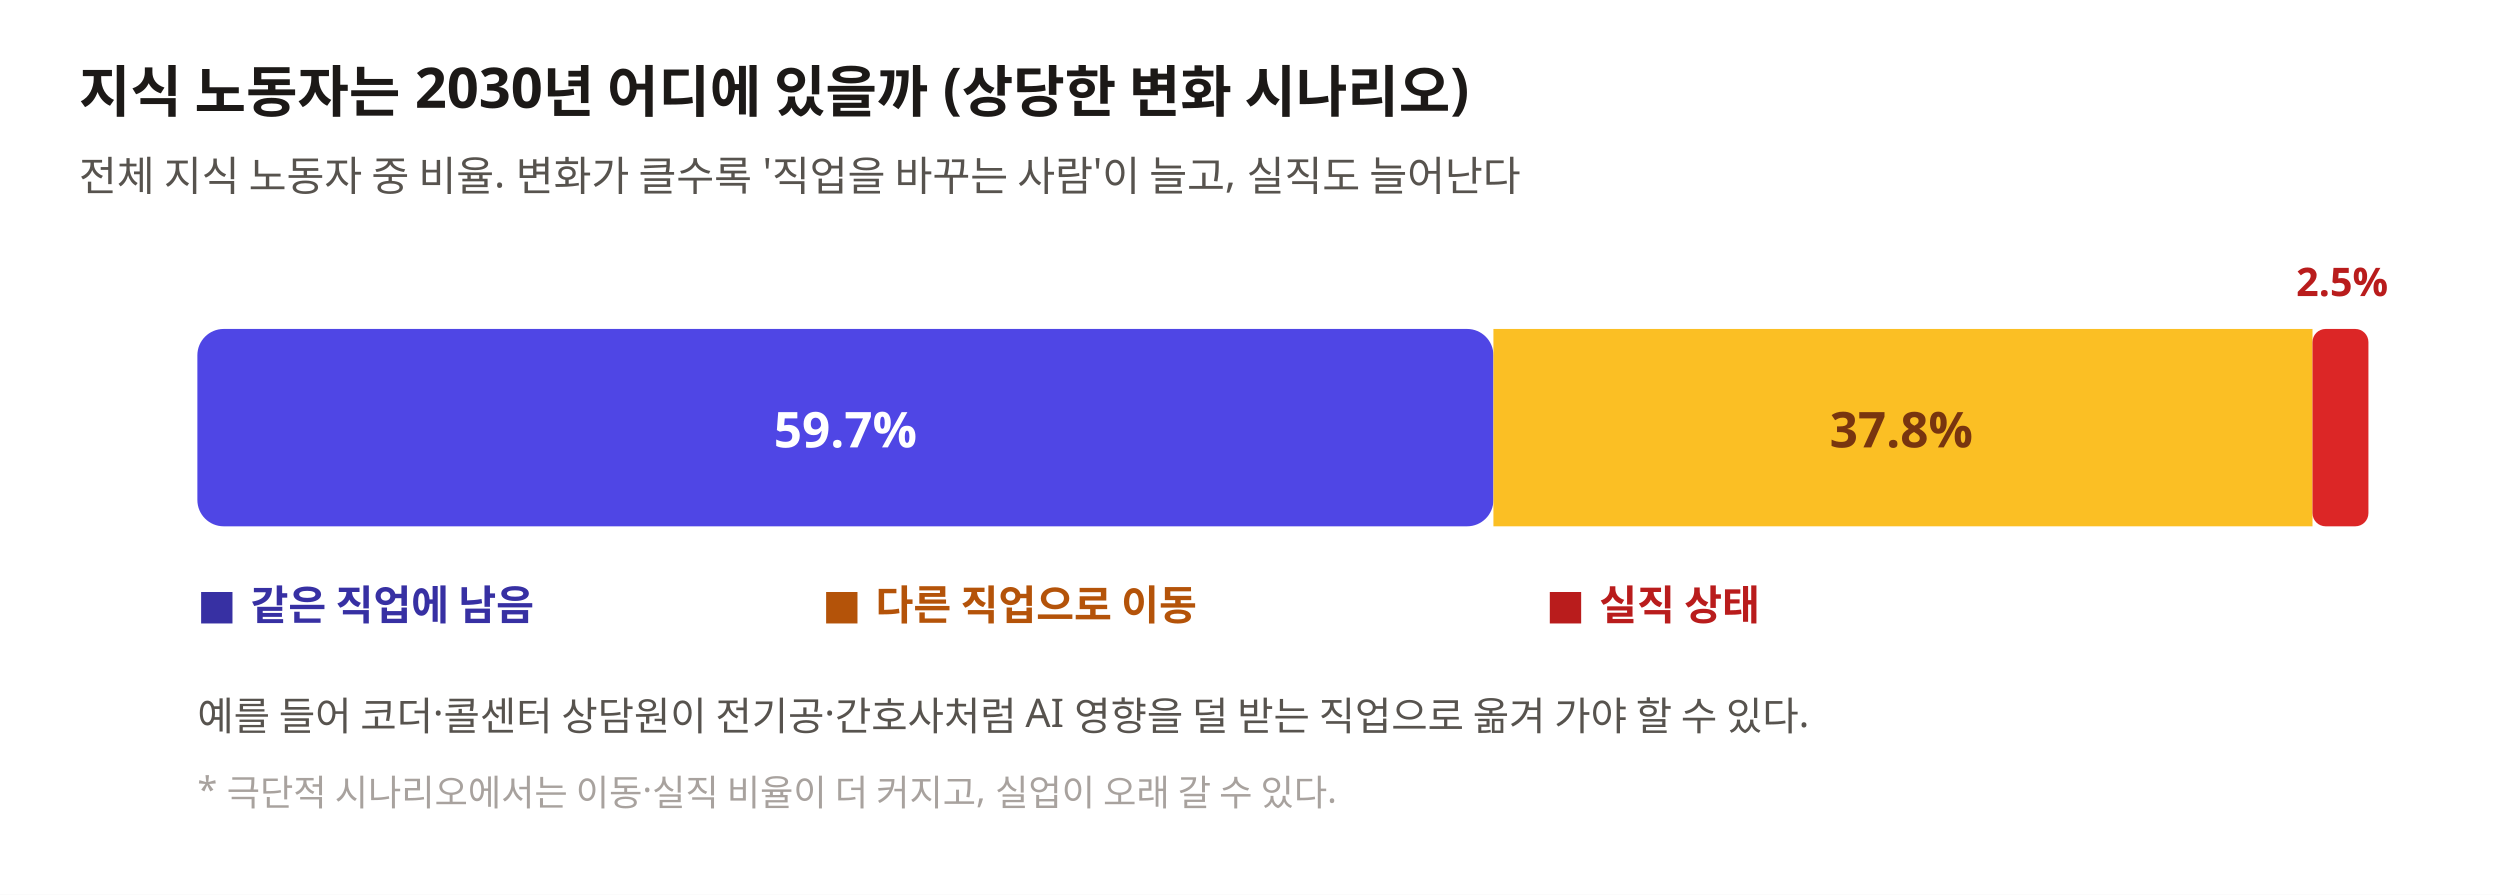
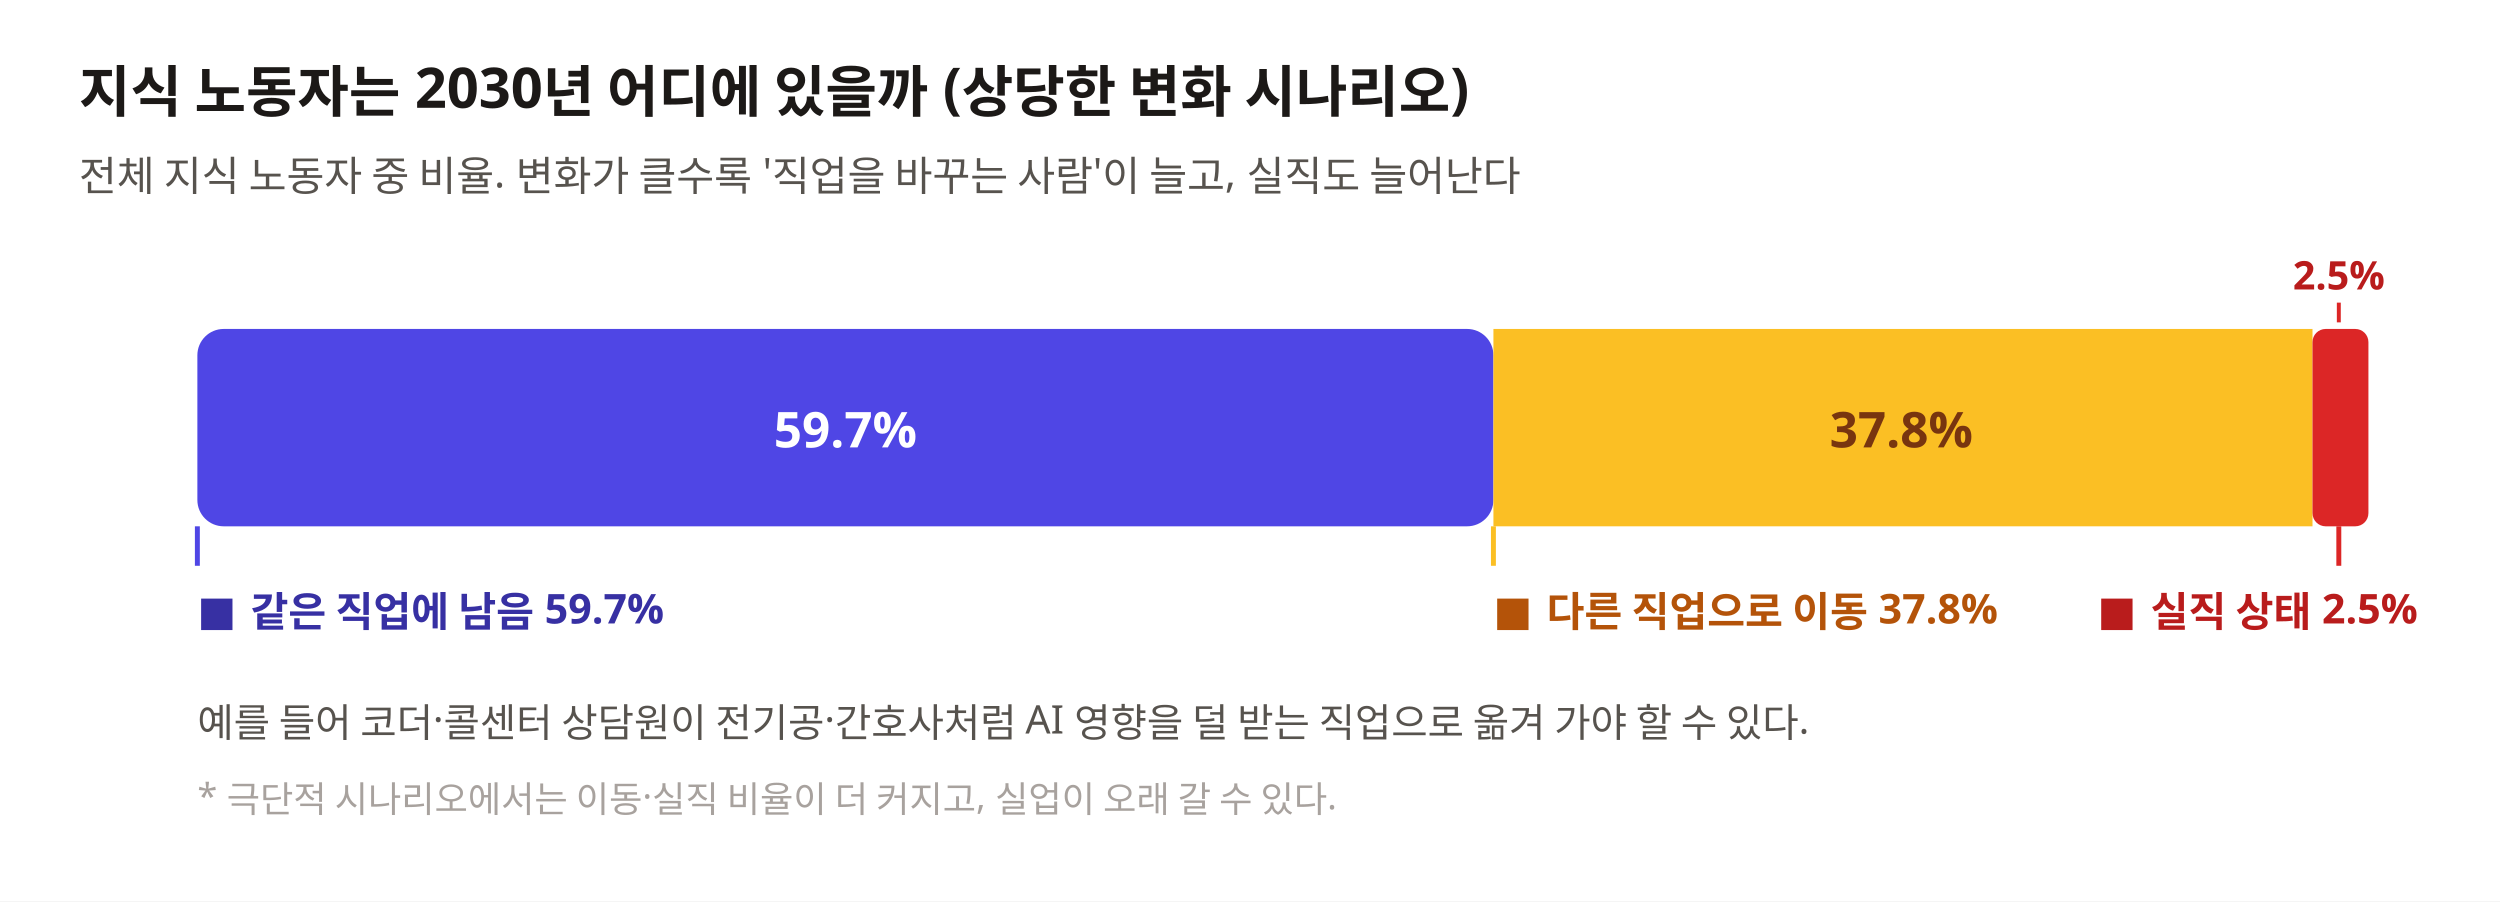
- <svg xmlns="http://www.w3.org/2000/svg" viewBox="0 0 760 272" width="100%" role="img" aria-label="2030년 지식 노동자의 이동 비율">
+ <svg xmlns="http://www.w3.org/2000/svg" viewBox="0 0 760 274" width="100%" role="img" aria-label="2030년 지식 노동자의 이동 비율">
  <defs>
    <style>
      @font-face{font-family:"Wanted Sans";src:url("../fonts/WantedSansVariable.woff2") format("woff2-variations");font-weight:400 1000;font-display:swap}
      text{font-family:"Wanted Sans","Apple SD Gothic Neo","Malgun Gothic",sans-serif}
    </style>
  </defs>
-   <rect width="760" height="272" fill="#ffffff" />
-   <text x="24" y="34" font-size="17" font-weight="700" fill="#1c1917" font-family="Apple SD Gothic Neo, Malgun Gothic, Noto Sans KR, sans-serif">지식 노동자는 2030년 어디에 있을까 (상당한 변화 시나리오)</text>
-   <text x="24" y="58" font-size="12.5" fill="#57534e" font-family="Apple SD Gothic Neo, Malgun Gothic, Noto Sans KR, sans-serif">전체 지식 노동자 중 비율. 변화가 클수록 '직업을 바꾸는 사람'이 늘고, 실직도 늘어난다</text>
-   <g font-family="Apple SD Gothic Neo, Malgun Gothic, Noto Sans KR, sans-serif">
+   <rect width="760" height="274" fill="#ffffff" />
+   <text x="24" y="34" font-size="17" font-weight="700" fill="#1c1917">지식 노동자는 2030년 어디에 있을까 (상당한 변화 시나리오)</text>
+   <text x="24" y="58" font-size="12.5" fill="#57534e">전체 지식 노동자 중 비율. 변화가 클수록 '직업을 바꾸는 사람'이 늘고, 실직도 늘어난다</text>
+   <g>
    <rect x="60" y="100" width="394" height="60" rx="8" fill="#4f46e5" />
    <rect x="454" y="100" width="249" height="60" fill="#fbbf24" />
    <rect x="703" y="100" width="17" height="60" rx="4" fill="#dc2626" />
    <text x="257" y="136" font-size="15" font-weight="700" fill="#ffffff" text-anchor="middle">59.7%</text>
    <text x="578" y="136" font-size="15" font-weight="700" fill="#78350f" text-anchor="middle">37.8%</text>
-     <text x="712" y="90" font-size="12" font-weight="700" fill="#b91c1c" text-anchor="middle">2.5%</text>
-     <text x="60" y="188" font-size="12.5" fill="#3730a3" font-weight="700">■ 같은 직업에 남음</text>
-     <text x="250" y="188" font-size="12.5" fill="#b45309" font-weight="700">■ 다른 직업으로 이동</text>
-     <text x="470" y="188" font-size="12.5" fill="#b91c1c" font-weight="700">■ 실직 상태</text>
-     <text x="60" y="222" font-size="12" fill="#57534e">예를 들어 코더·콜센터 상담원이 전기공·간호사처럼 AI 영향을 덜 받는 직업으로 옮겨 가야 할 수 있다.</text>
-     <text x="60" y="244" font-size="11" fill="#a8a29e">* 극단적 시나리오에서는 이동·실직 비율이 더 커지고, 실업이 오래 갈 수 있다.</text>
+     <text x="711" y="88" font-size="12" font-weight="700" fill="#b91c1c" text-anchor="middle">2.5%</text>
+     <line x1="711" y1="92" x2="711" y2="98" stroke="#dc2626" stroke-width="1.2" />
+     <line x1="60" y1="160" x2="60" y2="172" stroke="#4f46e5" stroke-width="1.5" />
+     <line x1="454" y1="160" x2="454" y2="172" stroke="#fbbf24" stroke-width="1.5" />
+     <line x1="711" y1="160" x2="711" y2="172" stroke="#dc2626" stroke-width="1.5" />
+     <text x="60" y="190" font-size="12.5" fill="#3730a3" font-weight="700">■ 같은 직업에 남음 59.7%</text>
+     <text x="454" y="190" font-size="12.5" fill="#b45309" font-weight="700">■ 다른 직업으로 이동 37.8%</text>
+     <text x="735" y="190" font-size="12.5" fill="#b91c1c" font-weight="700" text-anchor="end">■ 실직 상태 2.5%</text>
+     <text x="60" y="224" font-size="12" fill="#57534e">예를 들어 코더·콜센터 상담원이 전기공·간호사처럼 AI 영향을 덜 받는 직업으로 옮겨 가야 할 수 있다.</text>
+     <text x="60" y="246" font-size="11" fill="#a8a29e">* 극단적 시나리오에서는 이동·실직 비율이 더 커지고, 실업이 오래 갈 수 있다.</text>
  </g>
</svg>
